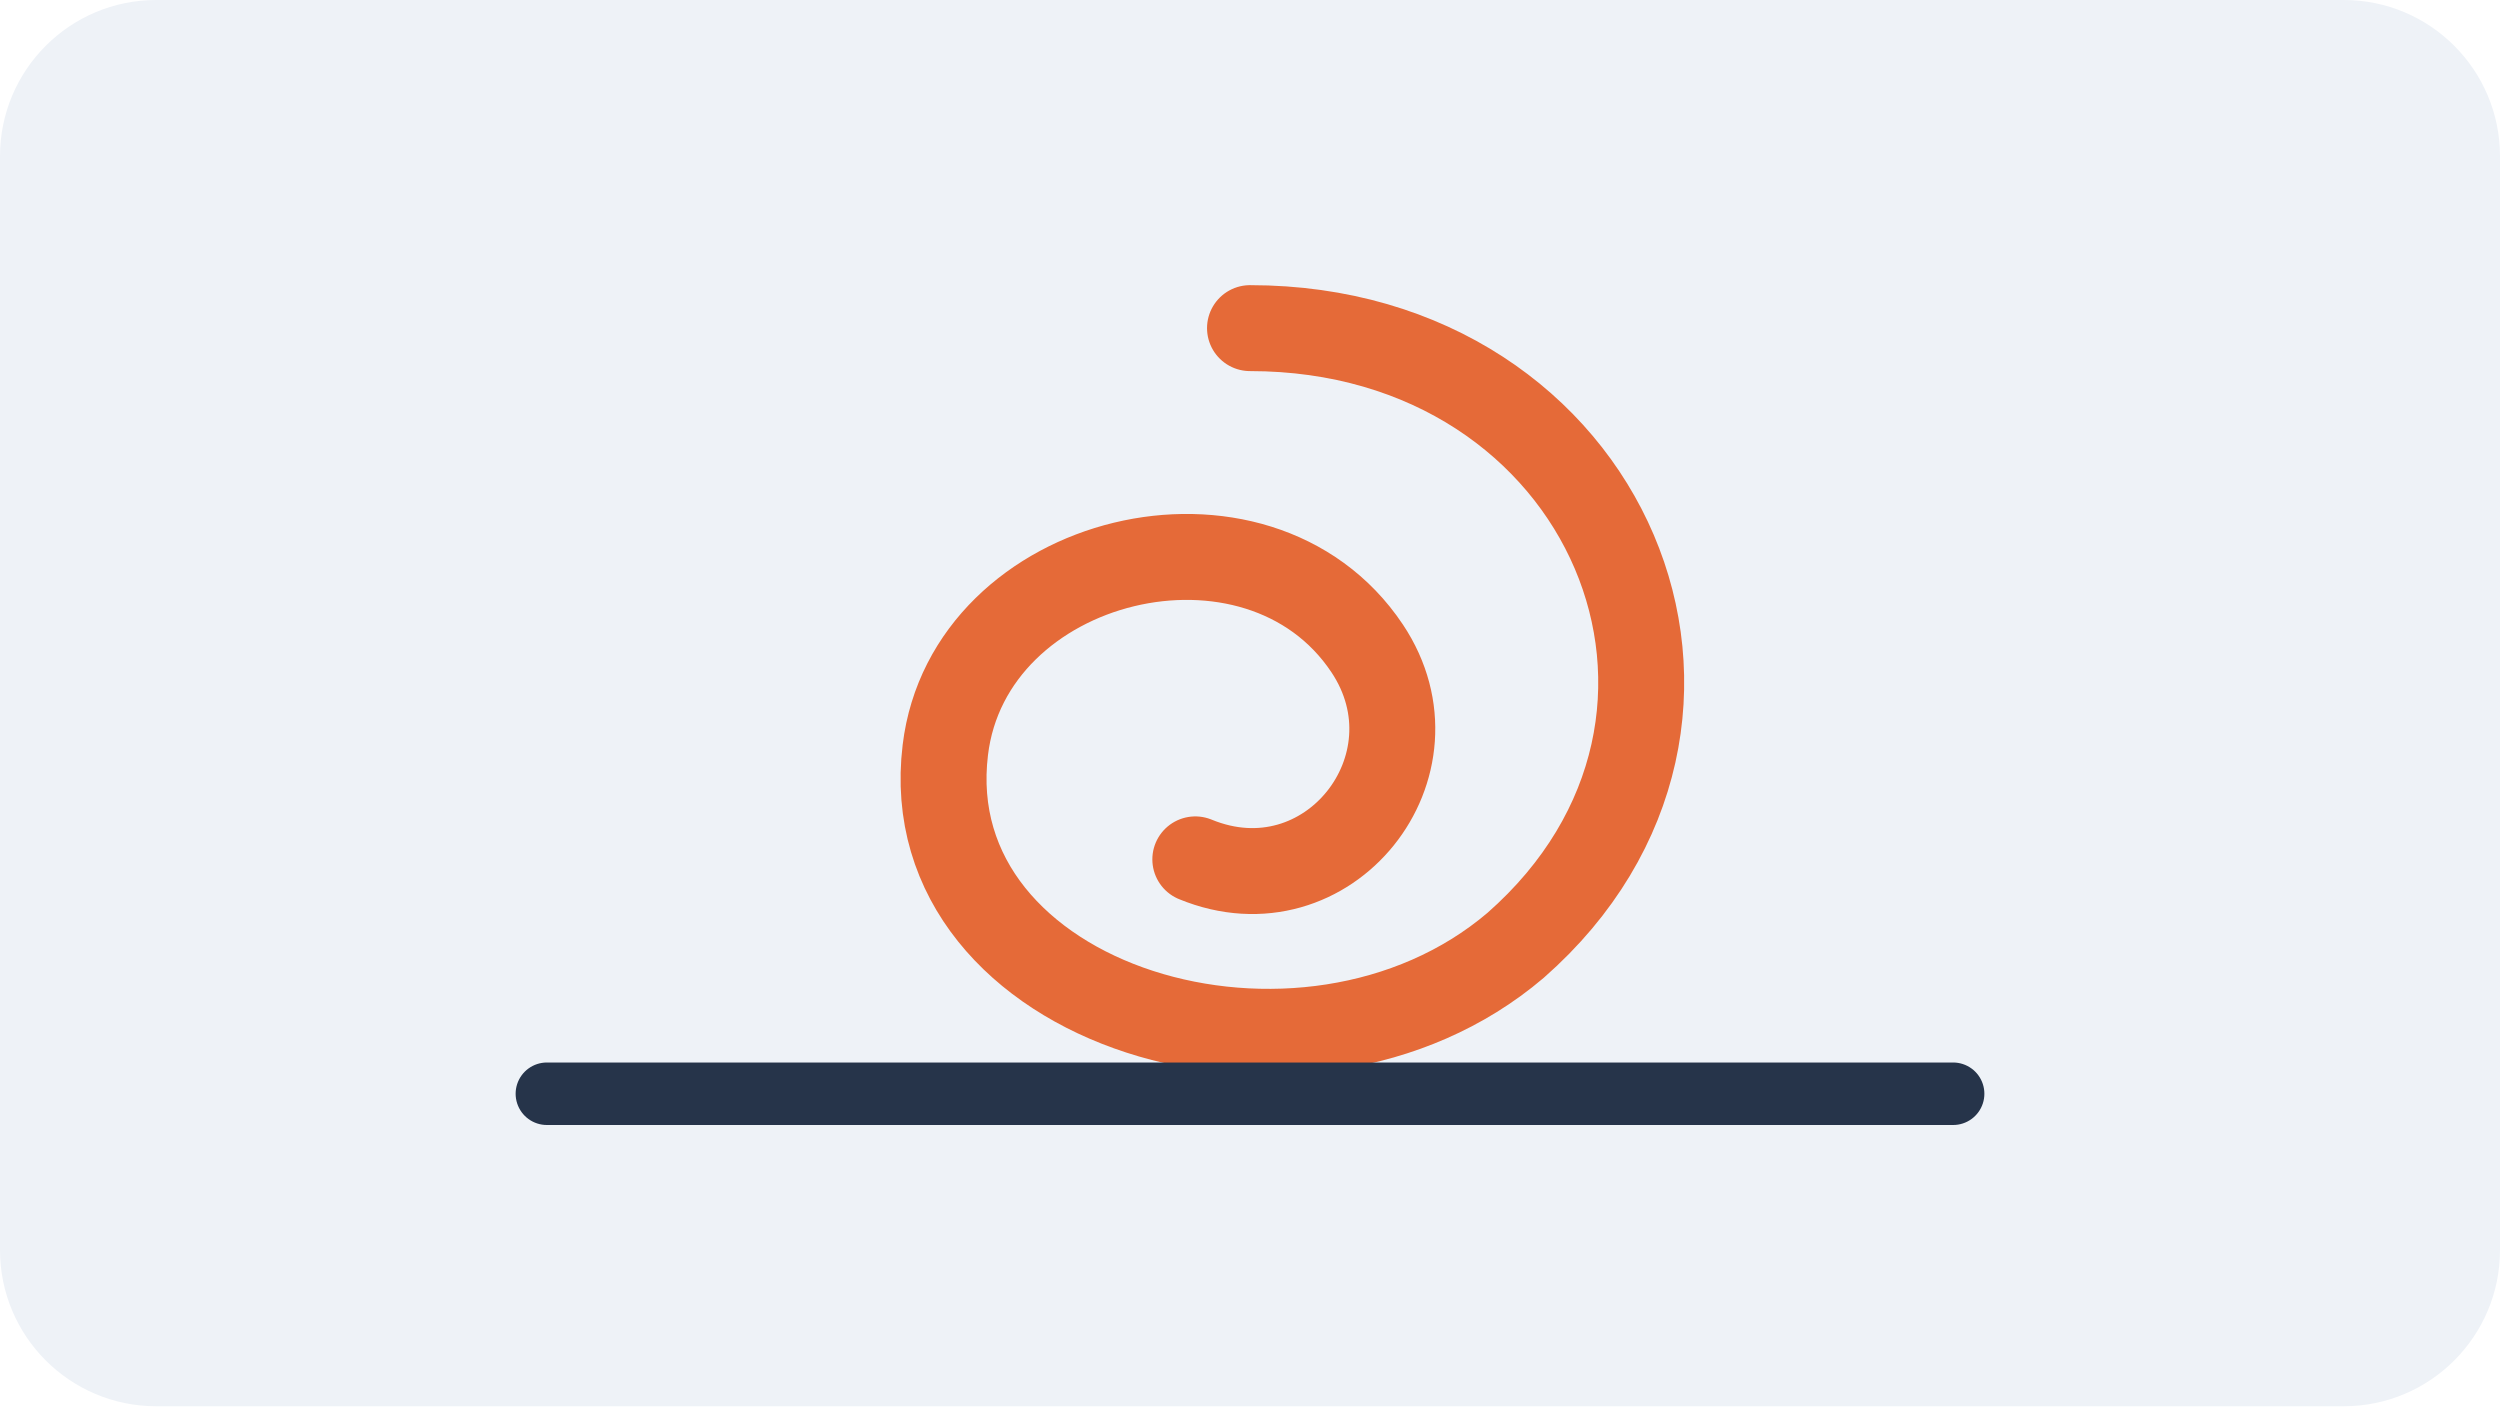
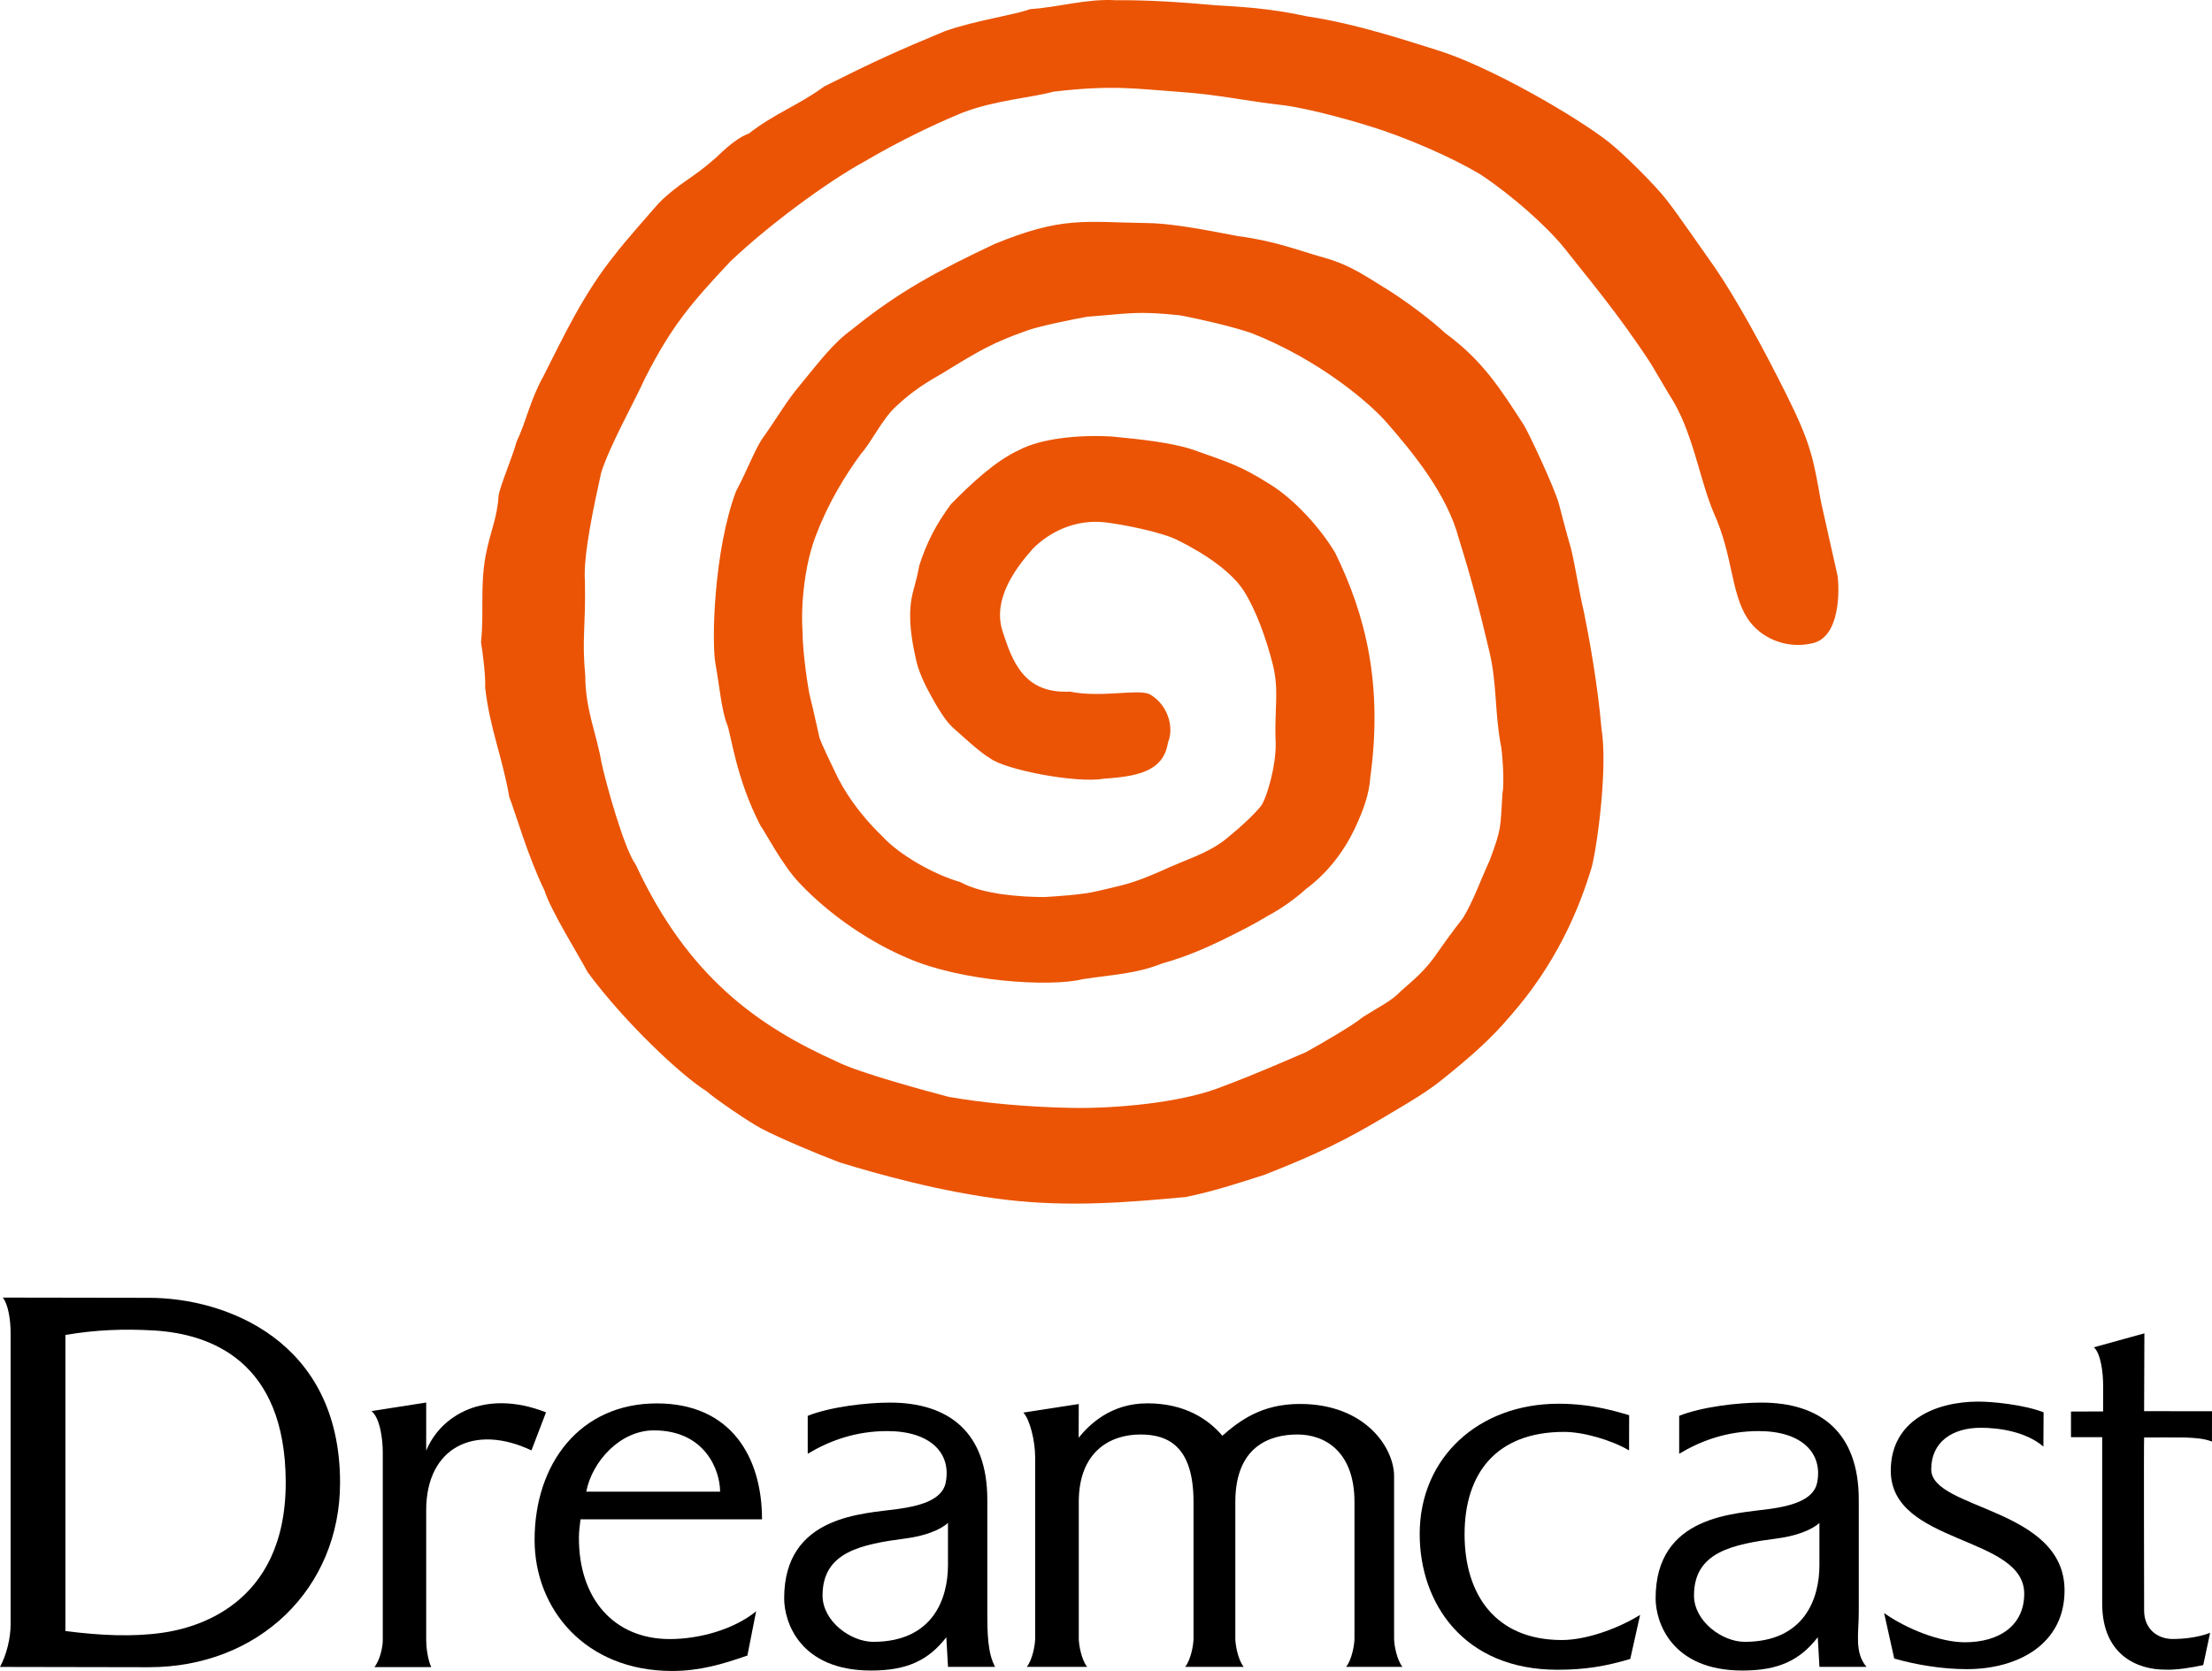
- <svg xmlns="http://www.w3.org/2000/svg" viewBox="0 0 320 180" role="img" aria-label="Dreamcast — artwork padrão SteamZero">
-   <rect width="320" height="180" rx="20" fill="#eef2f7" />
-   <path d="M160 42c46 0 67 50 34 79-27 23-77 8-73-25 3-25 40-34 54-13 10 15-5 34-22 27" fill="none" stroke="#e56a38" stroke-width="11" stroke-linecap="round" />
-   <path d="M70 140h180" stroke="#26344a" stroke-width="8" stroke-linecap="round" />
+ <svg xmlns="http://www.w3.org/2000/svg" version="1.1" id="Layer_1" x="0px" y="0px" width="1000" height="755.585" viewBox="0 0 1000 755.585" enable-background="new 0 0 220 162" xml:space="preserve">
+   <defs id="defs27" />
+   <path d="m 4.797,602.607 c 0,-5.587 -1.062,-12.823 -3.531,-15.864 16.165,0 51.09,0.107 66.061,0.107 34.444,0 86.407,19.119 86.407,83.565 0,47.835 -36.68,83.473 -86.407,83.473 -10.908,0 -52.554,-0.126 -67.327,-0.126 3.031,-5.592 4.797,-13.177 4.797,-19.167 l 0,-131.987 0,0 z M 29.565,737.524 c 15.898,2.056 30.574,2.692 43.853,0.791 12.848,-1.833 56.017,-11.126 55.75,-68.448 -0.257,-54.32 -33.799,-66.731 -59.65,-68.254 -13.488,-0.795 -26.51,-0.291 -39.954,2.042 l 0,133.869 0,0 z" id="path7" style="fill:#000000" />
+   <path d="m 167.925,638.07 24.749,-3.865 c 0,5.063 0,19.924 0,21.791 6.349,-15.685 26.098,-28.29 54.169,-17.368 l -6.581,17.227 c -25.69,-12.188 -47.588,-1.494 -47.588,27.034 l 0,58.869 c 0,2.798 0.606,8.458 2.284,12.086 l -25.71,0 c 2.6,-3.201 3.798,-9.288 3.798,-12.086 l 0,-84.918 c 0,-6.159 -1.251,-15.694 -5.122,-18.769 l 0,0 z" id="path9" style="fill:#000000" />
+   <path d="m 950.356,649.88 c 0,1.605 0,70.072 0,75.194 0,23.595 16.267,29.91 28.324,29.91 5.102,0.252 12.314,-0.941 17.358,-2.061 l 3.109,-14.569 c -5.883,2.241 -12.717,2.774 -16.81,2.774 -7.556,0 -13.022,-5.015 -13.022,-12.857 0,-7.042 -0.179,-76.057 0,-78.269 l -0.082,0 c 1.009,0 16.679,-0.053 18.26,0 5.146,0.184 9.094,0.5 12.489,1.862 L 1000,638.143 c 0,0 -30.109,-0.039 -30.691,-0.039 l 0.121,-35.191 -22.814,6.305 c 3.152,2.939 4.171,11.553 4.171,17.227 0,0 -0.015,10.515 -0.015,11.785 -1.028,0 -12.6,0.053 -14.521,0.053 l 0,11.596 c 2.027,-0.005 14.104,0 14.104,0 l 0,0 z" id="path11" style="fill:#000000" />
+   <path d="m 851.775,729.39 c 9.807,7.003 25.191,13.221 36.477,13.221 15.656,0 26.859,-7.614 26.859,-21.946 0,-26.461 -60.329,-22.082 -60.329,-55.653 0,-22.698 20.297,-31.234 39.644,-31.234 6.213,0 20.404,1.348 29.434,4.84 l -0.078,15.501 c -8.012,-6.848 -20.249,-8.507 -28.309,-8.507 -12.804,0 -22.407,6.349 -22.407,18.803 0,18.289 60.275,17.232 60.275,54.761 0,24.269 -21.034,35.589 -44.173,35.589 -11.281,0 -23.032,-2.003 -32.825,-4.801 l -4.569,-20.574 0,0 z" id="path13" style="fill:#000000" />
+   <path d="m 487.635,650.118 c 0,-1.373 0.053,-13.667 0.053,-15.243 l -25.055,3.875 c 3.017,3.162 5.335,13.037 5.335,20.089 l 0,82.105 c 0,2.798 -1.198,9.593 -3.798,12.794 l 27.32,0 c -2.6,-3.201 -3.798,-9.996 -3.798,-12.794 l 0,-61.779 c 0,-22.601 13.982,-30.511 27.897,-30.511 12.595,0 23.978,5.451 23.978,30.511 l 0,61.779 c 0,2.798 -1.203,9.593 -3.798,12.794 l 26.495,0 c -2.6,-3.201 -3.798,-9.996 -3.798,-12.794 l 0,-61.779 c 0,-25.06 15.486,-30.511 28.096,-30.511 12.591,0 25.768,7.905 25.768,30.511 l 0,61.779 c 0,2.798 -1.198,9.593 -3.798,12.794 l 25.506,0 c -2.6,-3.201 -3.798,-9.996 -3.798,-12.794 l 0,-73.506 c 0,-12.527 -12.775,-32.597 -42.631,-32.597 -17.363,0 -27.388,7.721 -35.002,14.37 -6.475,-7.556 -17.019,-14.647 -33.955,-14.647 -16.514,0 -26.258,9.671 -31.02,15.554 l 0,0 z" id="path15" style="fill:#000000" />
+   <path d="m 428.553,688.631 c -3.574,3.361 -11.063,5.975 -18.794,6.989 -20.307,2.663 -37.898,6.038 -37.898,25.821 0,11.732 12.785,20.971 22.921,20.971 26.84,0 33.775,-19.361 33.775,-34.619 l 0,-19.162 -0.005,0 z m -63.399,-48.412 c 10.243,-4.108 26.777,-5.99 37.136,-5.99 26.471,0 44.057,13.226 44.057,43.931 l 0,50.929 c 0,9.438 0.141,18.367 3.507,24.643 l -21.282,0 -0.761,-13.396 c -8.061,10.398 -17.683,15.054 -34.027,15.054 -32.238,0 -39.28,-22.029 -39.28,-32.621 0,-37.776 35.958,-38.223 51.57,-40.444 8.638,-1.227 19.759,-3.667 21.427,-11.766 2.76,-13.4 -6.824,-23.445 -26.394,-23.445 -14.361,0 -26.127,4.365 -35.953,10.248 l 0,-17.145 0,0 z m 457.366,48.412 c -3.574,3.361 -11.068,5.975 -18.798,6.989 -20.302,2.663 -37.898,6.038 -37.898,25.821 0,11.732 12.785,20.971 22.921,20.971 26.84,0 33.775,-19.361 33.775,-34.619 l 0,-19.162 0,0 z m -63.399,-48.412 c 10.243,-4.108 26.777,-5.99 37.136,-5.99 26.471,0 44.057,13.226 44.057,43.931 l 0,50.929 c 0,9.438 -2.056,18.178 3.502,24.643 l -21.282,0 -0.761,-13.396 c -8.061,10.398 -17.683,15.054 -34.023,15.054 -32.233,0 -39.28,-22.029 -39.28,-32.621 0,-37.776 35.958,-38.223 51.57,-40.444 8.643,-1.227 19.764,-3.667 21.427,-11.766 2.755,-13.4 -6.824,-23.445 -26.394,-23.445 -14.361,0 -26.127,4.365 -35.953,10.248 l 0,-17.145 0,0 z" id="path17" style="fill:#000000" />
+   <path d="m 736.472,655.841 c -7.988,-4.661 -20.588,-8.361 -29.376,-8.361 -30.851,0 -44.993,18.978 -44.993,46.307 0,27.077 13.818,47.806 43.999,47.806 10.345,0 24.429,-4.641 35.356,-11.359 l -4.447,19.919 c -11.121,3.308 -20.496,4.884 -32.907,4.884 -42.413,0 -62.288,-30.075 -62.288,-61.371 0,-34.6 26.665,-58.922 62.749,-58.922 15.772,0 27.291,3.87 31.942,5.189 l -0.034,15.908 0,0 z" id="path19" style="fill:#000000" />
+   <path d="m 261.719,695.237 c 0.015,-2.861 0.393,-5.587 0.718,-8.226 l 82.057,0 c 0,-28.212 -14.104,-52.414 -47.53,-52.414 -34.692,0 -55.285,27.131 -55.285,61.735 0,31.297 22.931,59.252 62.201,59.252 12.416,0 22.8,-3.06 34.003,-6.979 l 3.943,-20.006 c -9.584,7.891 -25.079,12.561 -39.057,12.561 -25.137,-0.005 -41.167,-18.197 -41.05,-45.924 l 0,0 z m 3.313,-20.738 c 2.663,-13.73 15.36,-27.708 30.56,-27.708 23.226,0 29.949,18.124 29.949,27.713 -0.005,-0.005 -60.508,0.034 -60.508,-0.005 l 0,0 z" id="path21" style="fill:#000000" />
+   <path d="m 591.027,7.415 c 22.805,3.424 46.094,11.388 58.238,15.103 24.468,7.479 64.189,30.725 78.215,41.875 6.635,5.272 20.588,19.08 25.991,26.03 5.262,6.771 15.316,21.437 21.733,30.472 10.209,14.914 22.232,37.126 32.432,57.569 11.393,22.838 12.173,29.454 15.617,48.548 l 7.532,33.659 c 0.708,5.82 1.295,27.17 -11.237,30.162 -12.527,2.992 -24.109,-2.789 -29.57,-11.237 -7.556,-11.693 -6.514,-28.29 -15.059,-47.287 -6.664,-15.355 -9.579,-37.67 -20.22,-53.718 l -8.347,-14.113 c -14.768,-22.737 -30.162,-40.783 -39.343,-52.554 -8.085,-9.889 -23.183,-23.333 -37.495,-32.897 -13.236,-8.027 -34.634,-17.179 -50.066,-21.893 -4.918,-1.6 -25.967,-7.789 -39.047,-9.53 -17.751,-1.993 -29.43,-4.801 -46.298,-5.99 -20.826,-1.47 -30.817,-3.322 -57.831,-0.165 -10.233,2.774 -26.447,3.875 -41.04,9.457 -11.785,4.806 -28.178,12.571 -44.237,22.004 -17.28,9.477 -43.514,28.857 -60.911,45.405 -17.533,18.735 -26.301,28.789 -38.392,52.54 -5.354,11.751 -15.709,29.929 -19.885,42.762 -2.852,13.027 -8.293,37.325 -7.377,49.125 0.412,21.141 -1.436,25.496 0.15,42.777 0.058,15.559 5.165,26.345 7.29,39.071 1.819,8.793 10.253,39.217 15.471,46.278 23.721,51.109 55.561,73.244 91.044,89.21 10.001,5.092 41.297,13.468 50.352,15.869 15.437,2.784 35.754,4.641 55.309,5.02 20.574,0.403 48.931,-2.386 66.139,-8.72 18.624,-6.848 40.158,-16.582 39.91,-16.31 8.643,-4.763 21.83,-12.537 25.938,-15.956 7.939,-5.088 12.721,-7.057 17.426,-11.955 6.785,-5.936 10.893,-9.356 16.034,-16.713 2.861,-4.147 7.406,-10.495 11.834,-16.107 4.763,-7.804 7.498,-16.029 12.149,-26.204 5.563,-15.049 4.7,-14.327 5.757,-30.312 0.999,-4.632 -0.107,-20.2 -0.946,-22.843 -2.507,-14.366 -1.62,-27.039 -4.908,-40.987 -4.443,-18.871 -8.133,-32.994 -13.803,-51.099 -5.33,-20.384 -20.986,-39.27 -32.737,-52.758 -7.28,-8.361 -29.866,-28.11 -61.202,-40.444 -8.822,-2.968 -23.265,-6.334 -32.437,-8.007 -19.579,-2.047 -22.766,-0.732 -41.511,0.64 -6.45,1.125 -21.427,4.186 -26.932,6.121 -16.102,5.655 -22.024,9.249 -38.484,19.332 -7.663,4.447 -13.439,7.852 -21.272,15.195 -6.252,5.786 -10.718,15.622 -15.782,21.388 -6.935,9.438 -14.657,22.029 -19.836,35.608 -5.616,13.507 -7.425,32.524 -6.572,44.76 0,9.326 2.537,26.398 3.545,30.133 1.004,3.739 3.526,15.331 4.074,17.659 0.548,2.323 6.577,14.589 7.406,16.364 3.4,7.236 9.908,17.634 20.874,28.251 8.09,8.837 23.731,17.508 35.439,20.869 10.5,5.762 28.207,6.741 38.004,6.761 4.821,-0.291 17.135,-1.048 23.561,-2.59 13.032,-3.128 15.437,-3.211 28.867,-9.045 12.052,-5.587 20.229,-7.6 28.625,-13.803 0,0 11.524,-9.031 16.761,-15.636 2.764,-3.487 7.503,-20.103 6.659,-30.395 -0.393,-14.089 1.659,-22.082 -1.217,-33.673 -2.876,-11.591 -7.784,-25.026 -13.105,-33.305 -5.388,-8.386 -16.975,-16.558 -30.162,-23.062 -7.382,-3.647 -24.875,-7.028 -32.296,-7.905 -14.099,-1.673 -25.889,4.724 -33.048,12.042 -6.208,7.096 -18.478,21.835 -13.59,37.073 4.423,13.788 9.763,28.479 30.443,27.388 14.191,2.954 30.608,-1.334 36.074,1.183 8.114,4.607 11.233,14.783 8.284,21.878 -2.056,13.682 -15.161,15.321 -29.148,16.364 -12.513,2.095 -44.295,-4.03 -51.279,-9.263 -4.685,-2.784 -11.858,-9.472 -16.912,-13.987 -3.633,-3.249 -7.745,-10.495 -10.554,-15.699 -3.448,-6.392 -5.189,-11.097 -6.077,-15.263 -1.052,-4.947 -3.22,-14.39 -2.401,-23.833 0.553,-6.368 2.26,-9.079 3.958,-18.391 3.38,-10.558 7.58,-18.595 14.336,-27.752 8.803,-8.934 19.982,-19.57 30.894,-24.512 9.622,-5.083 26.481,-6.955 41.734,-6.062 12.372,1.183 27.009,2.692 36.685,5.936 16.563,5.917 21.296,7.096 34.891,15.67 11.49,7.11 23.047,20.19 29.497,31.025 13.721,28.076 21.592,59.31 15.869,101.355 -0.47,7.105 -2.682,14.046 -7.11,23.45 -4.089,8.681 -11.262,19.24 -22.024,27.189 -4.336,4.011 -11.169,8.948 -16.732,11.839 -7.896,4.792 -13.206,7.285 -21.451,11.427 -7.236,3.4 -15.67,7.29 -26.67,10.345 -11.921,4.714 -21.068,4.908 -36.059,7.144 -14.758,3.701 -55.134,1.057 -79.185,-9.55 -16.417,-6.902 -34.837,-19.07 -48.839,-33.901 -7.779,-8.153 -15.389,-22.945 -17.625,-25.972 -11.136,-21.408 -13.318,-41.545 -15.103,-45.774 -2.425,-5.747 -3.633,-18.634 -5.257,-27.451 -1.833,-9.884 -0.698,-51.337 9.283,-77.944 5.626,-10.592 8.919,-20.035 12.726,-24.997 6.843,-9.734 10.151,-15.816 15.971,-22.717 8.774,-10.641 15.161,-19.322 23.707,-25.443 21.776,-17.707 39.969,-27.048 64.572,-38.737 30.574,-12.45 39.755,-9.875 68.69,-9.414 13.017,0.112 31.961,4.205 41.273,5.902 17.295,2.304 27.203,6.47 38.902,9.734 12.508,3.492 19.739,9.065 30.002,15.268 8.449,5.456 18.391,12.93 24.958,18.997 16.8,12.319 24.905,25.268 35.201,41.171 1.867,2.667 14.094,28.726 16.044,35.982 0.902,3.633 3.671,14.065 5.447,20.161 2.284,9.671 3.39,18.236 5.936,29.148 2.279,11.242 6.159,32.471 7.842,52.312 2.828,17.019 -1.702,51.759 -4.375,62.424 -5.951,19.885 -16.359,44.154 -36.913,67.526 -8.73,10.35 -18.013,18.372 -28.736,27.077 -8.201,6.843 -15.239,10.825 -27.907,18.391 -17.208,10.267 -30.303,16.825 -54.421,26.253 -9.821,3.152 -22.193,7.299 -35.531,10.059 -25.836,2.386 -52.384,4.675 -81.363,1.232 -28.983,-3.448 -58.015,-11.616 -75.165,-16.883 -9.462,-3.55 -27.795,-11.237 -35.482,-15.374 -5,-2.541 -21.767,-14.007 -24.614,-16.766 -11.49,-7.11 -37.204,-31.292 -53.806,-53.835 -3.637,-6.965 -16.718,-27.863 -19.555,-37.02 -7.542,-15.486 -12.799,-34.217 -15.888,-42.219 -3.259,-18.677 -8.764,-30.705 -10.912,-49.455 0.247,-4.413 -0.888,-14.797 -1.887,-20.544 1.46,-12.833 -0.49,-24.929 2.056,-38.897 2.236,-11.79 5.199,-16.713 5.902,-27.368 0.689,-4.559 6.557,-18.27 8.119,-24.371 4.734,-10.049 5.912,-18.328 12.091,-29.556 8.905,-17.499 18.212,-37.631 32.514,-55.217 4.084,-5.451 15.665,-18.532 19.613,-23.066 9.331,-9.326 14.807,-10.801 25.39,-20.161 1.101,-0.694 8.09,-8.662 15.408,-11.402 12.13,-9.37 22.611,-12.809 34.153,-21.33 23.134,-11.524 31.568,-15.413 54.533,-24.968 13.27,-4.734 31.777,-7.353 38.441,-9.938 12.678,-0.786 25.545,-4.831 38.882,-4.025 14.972,-0.141 30.06,0.926 45.105,2.294 10.18,0.626 23.416,1.12 41.37,5.015 l 0,0 z" id="path23" style="fill:#ea5404;fill-opacity:1" />
</svg>
